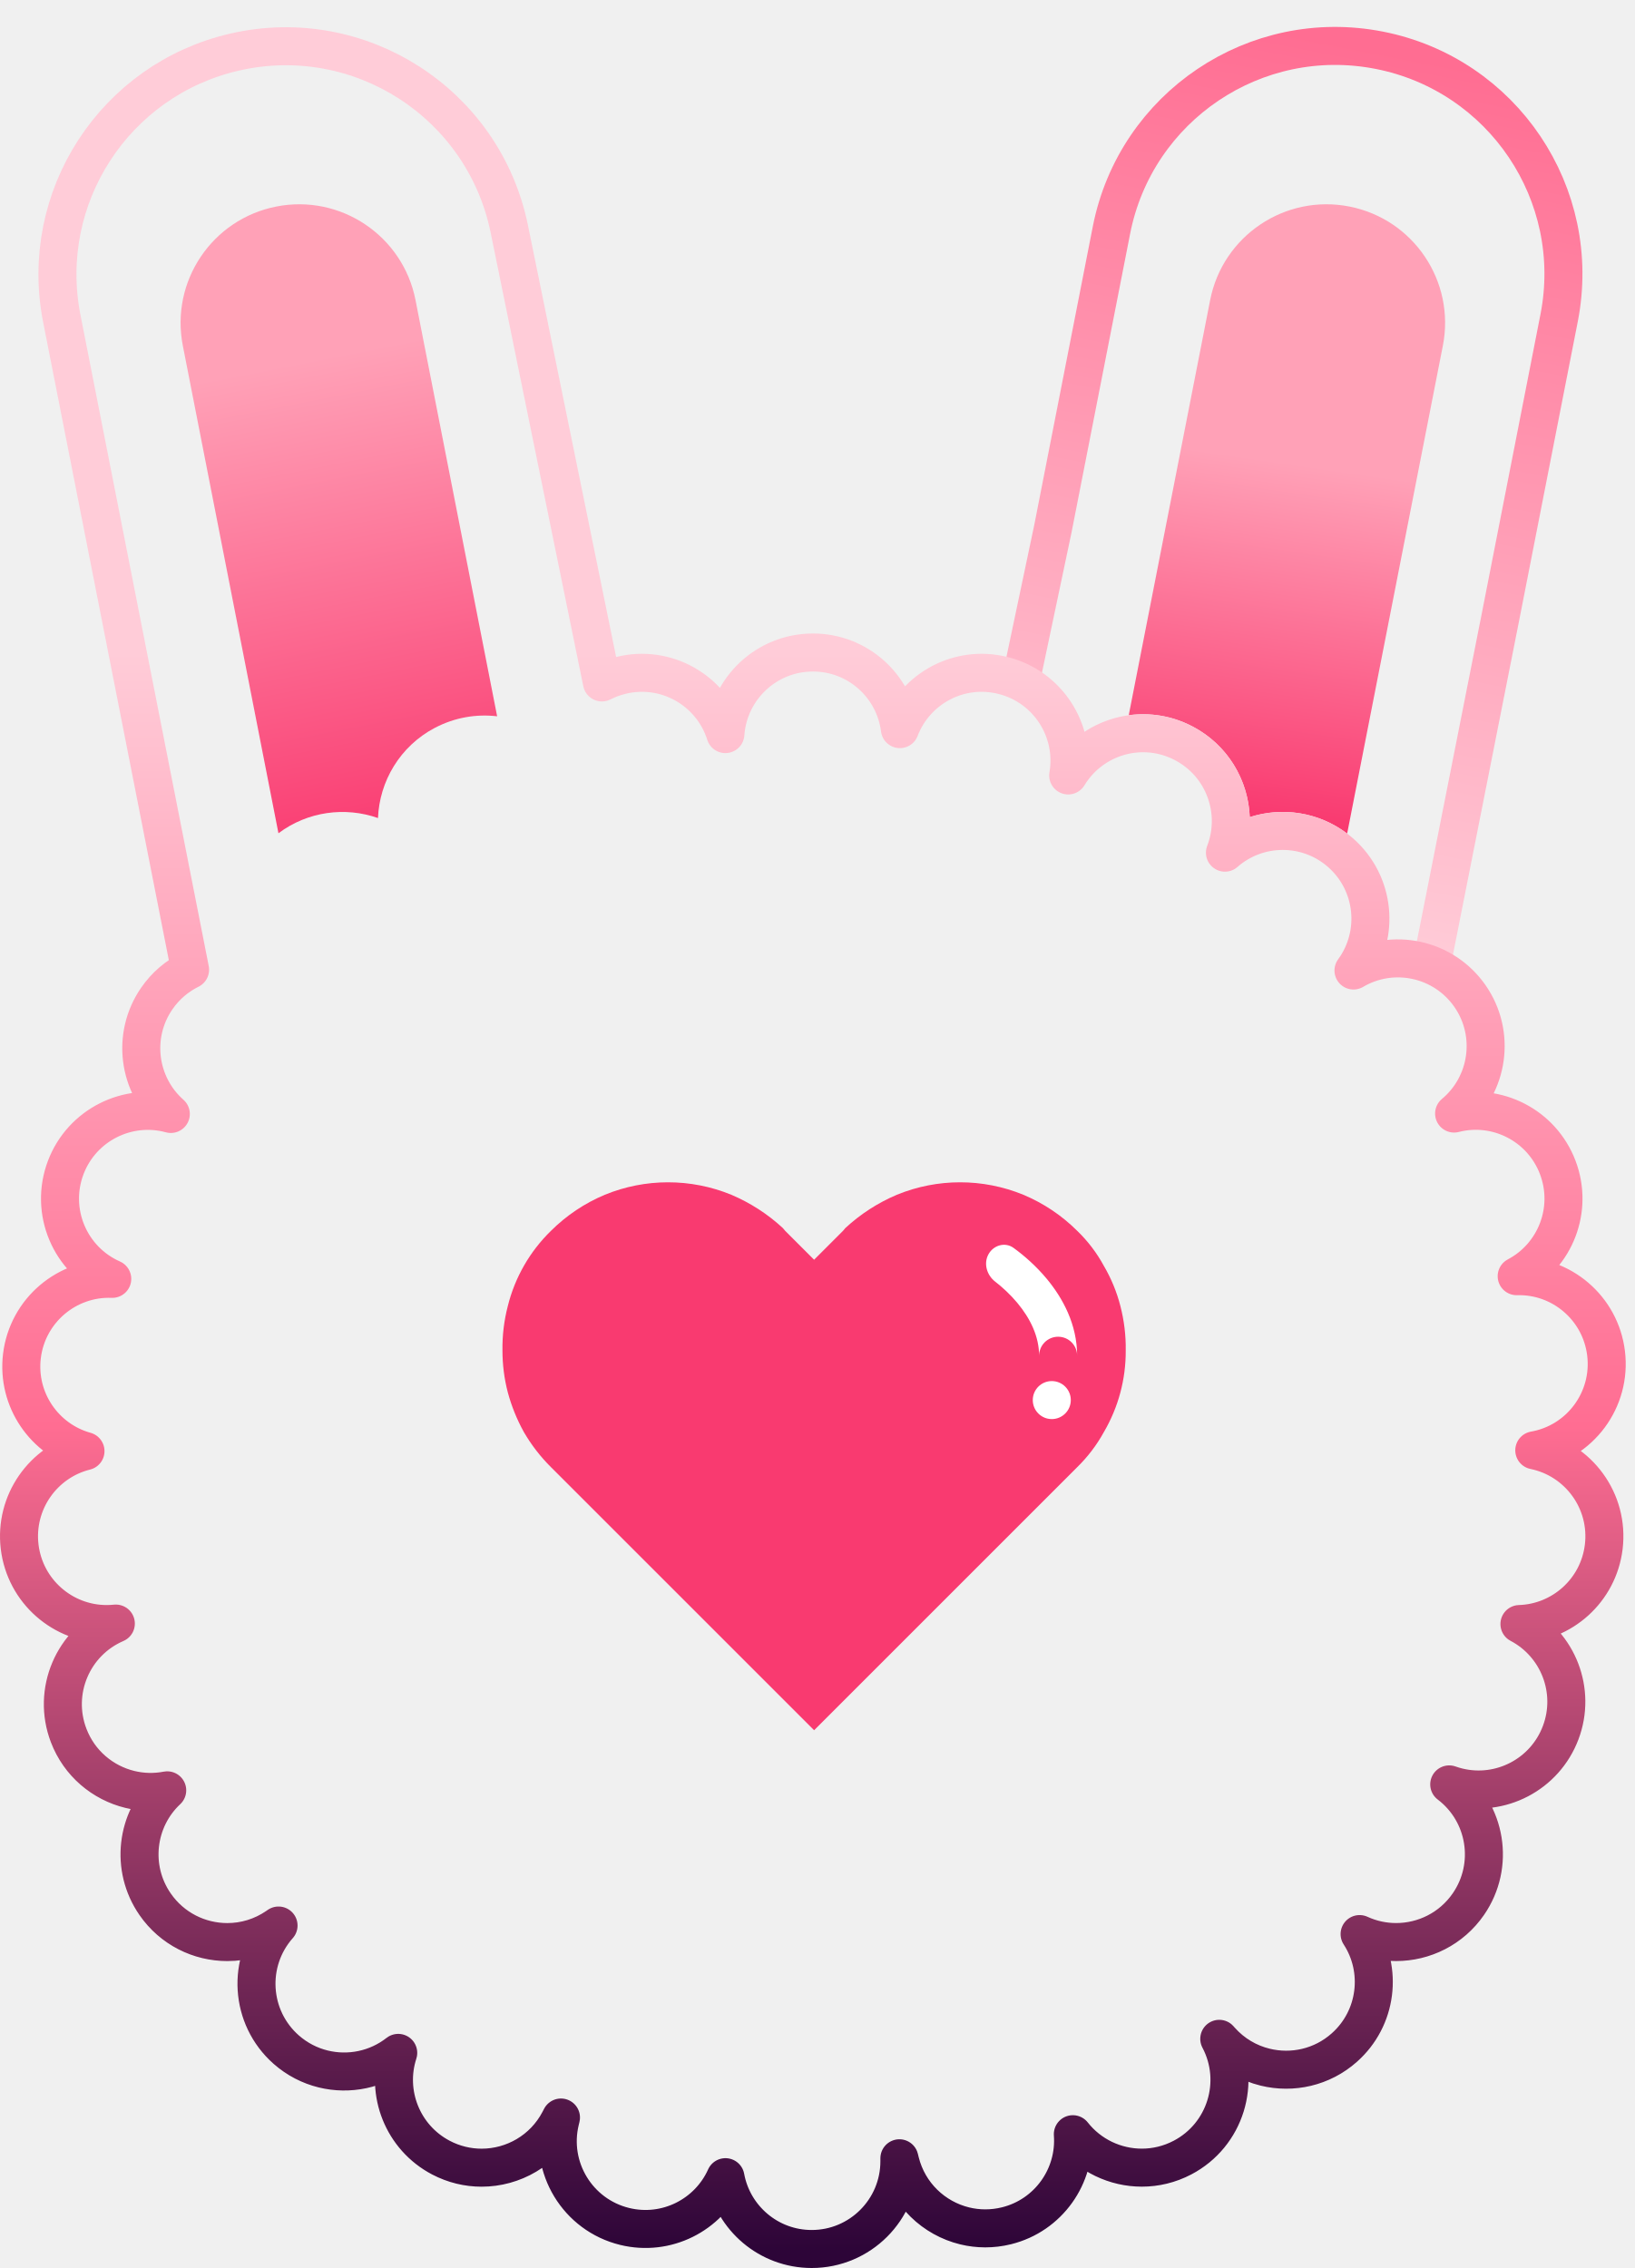
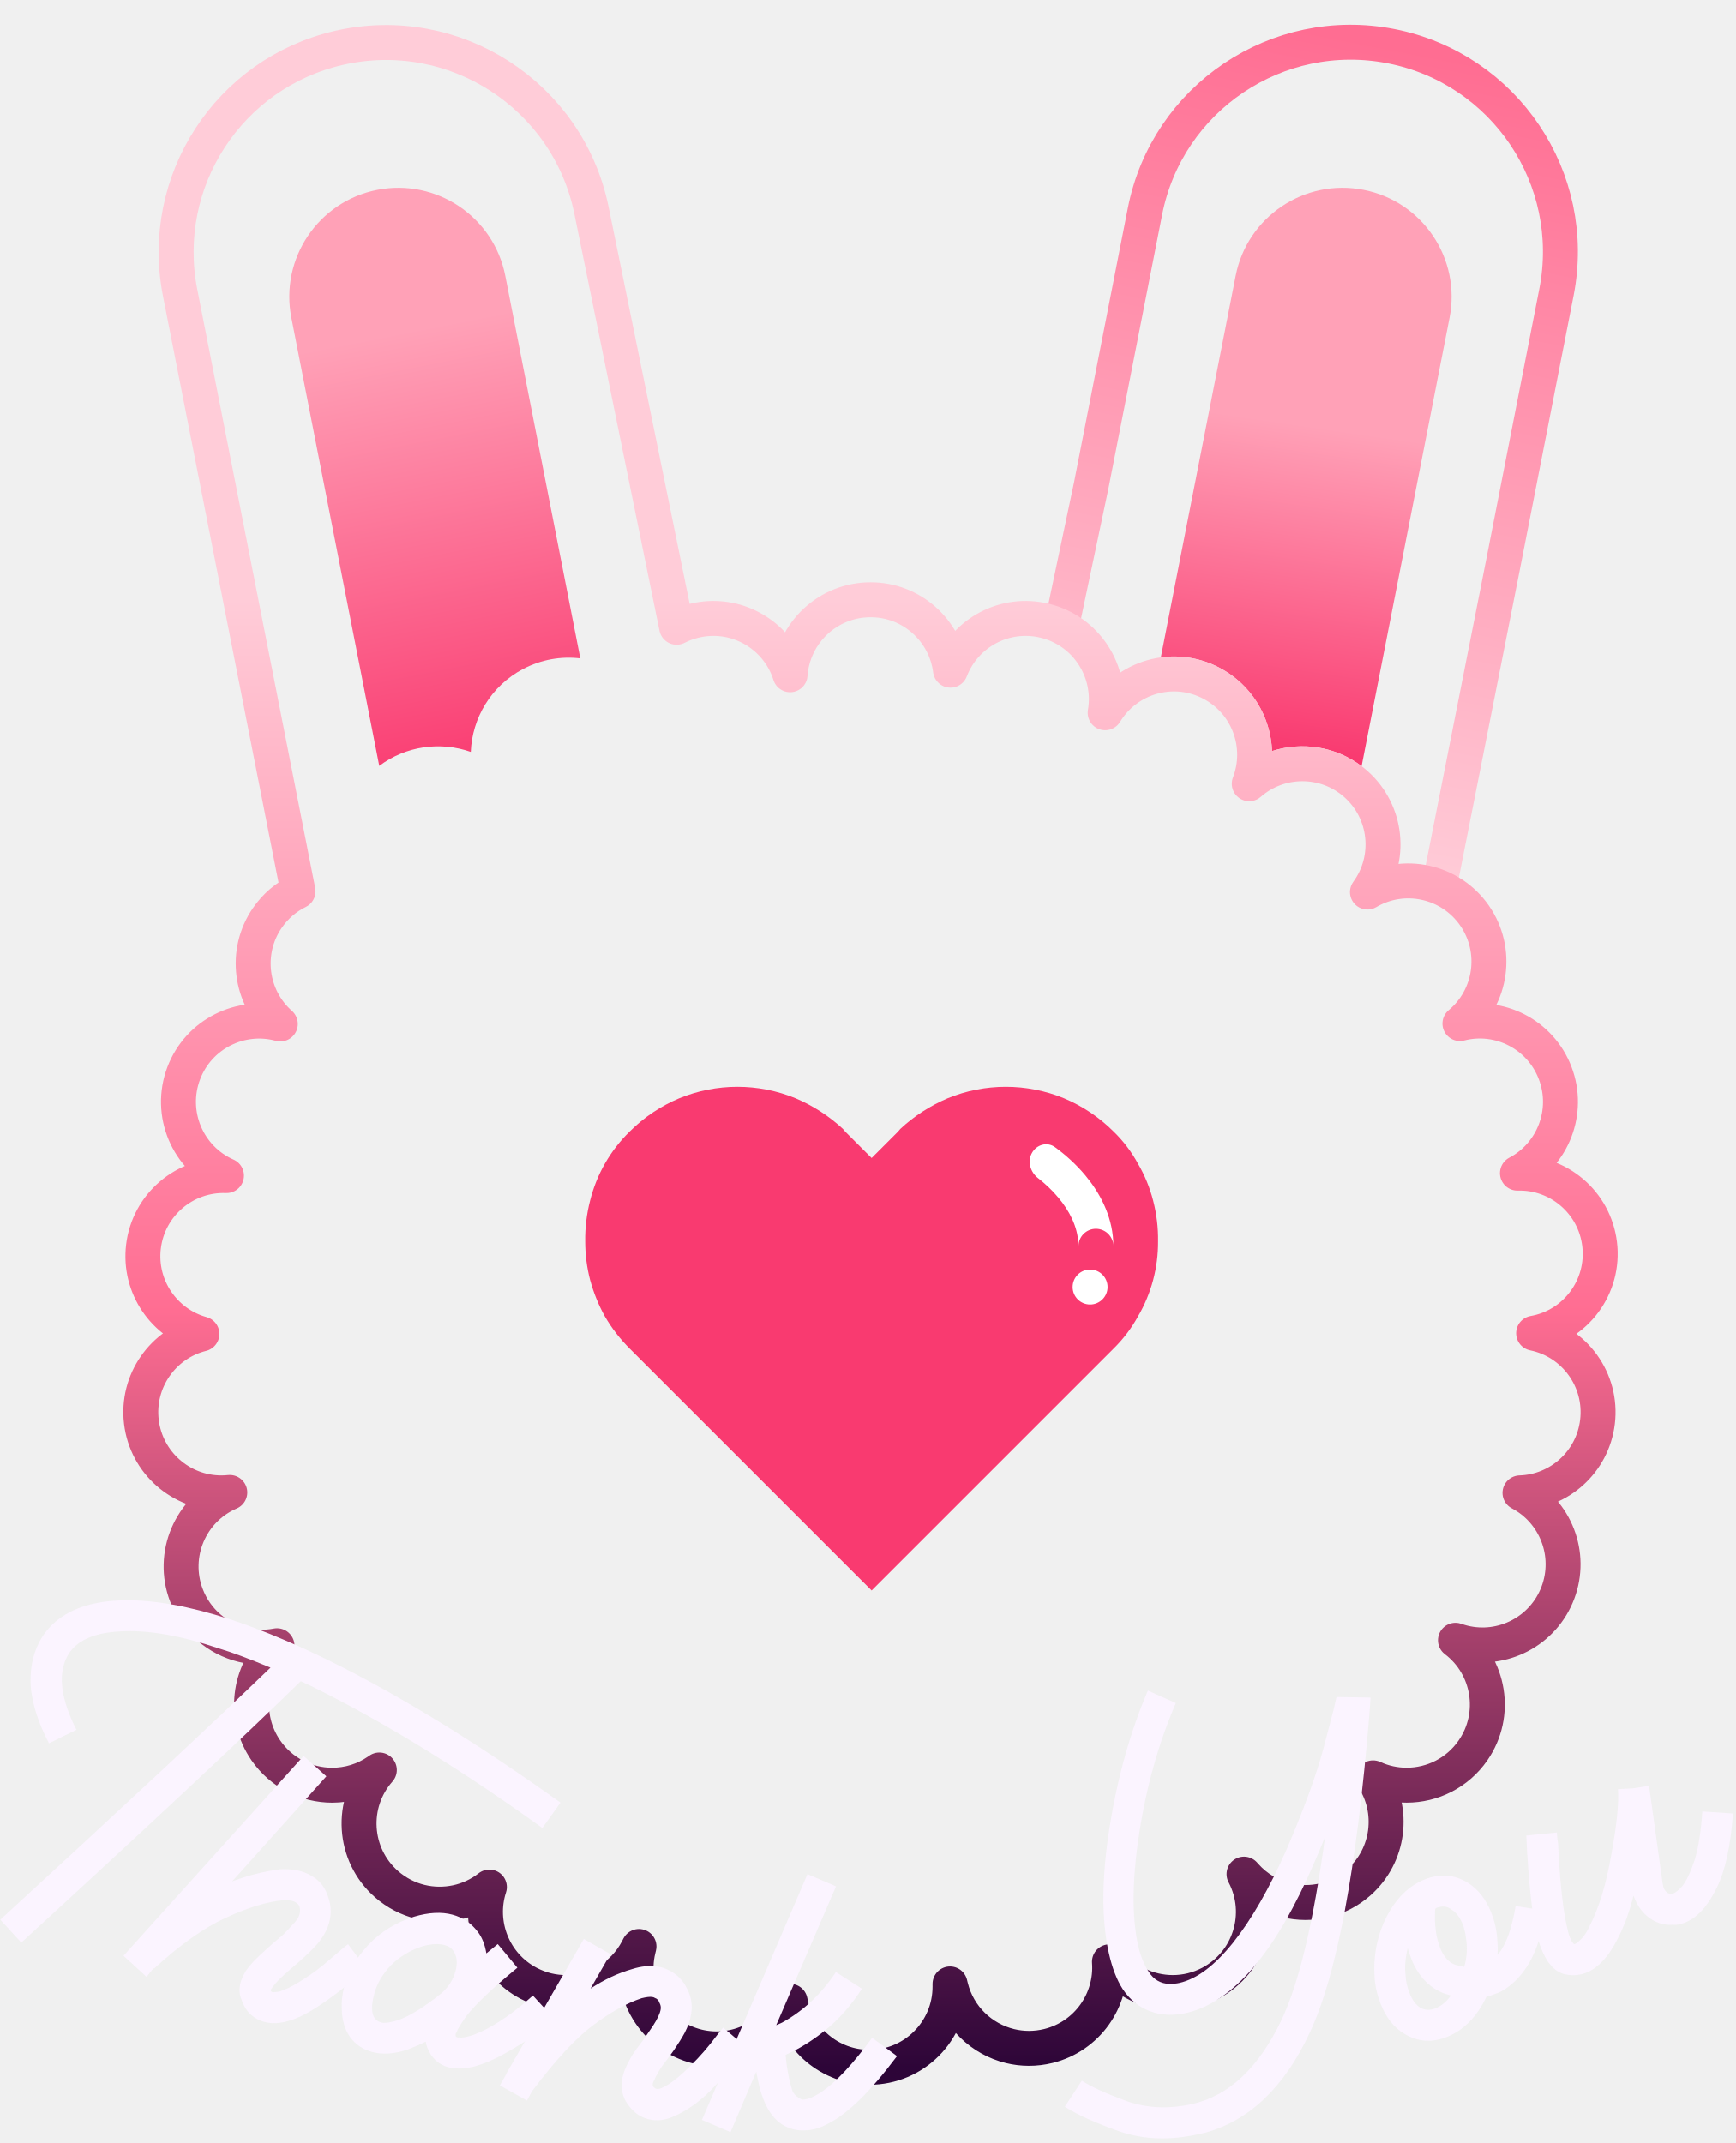
- <svg xmlns="http://www.w3.org/2000/svg" width="129" height="179" viewBox="0 0 129 179" fill="none">
-   <path d="M88.413 103.078C88.13 101.969 87.692 100.904 87.113 99.916C86.557 98.888 85.846 97.953 85.005 97.141C83.786 95.926 82.343 94.96 80.754 94.295C77.558 92.984 73.974 92.984 70.777 94.295C69.276 94.931 67.897 95.822 66.702 96.93L66.526 97.141L64.243 99.424L61.959 97.141L61.784 96.93C60.588 95.822 59.209 94.931 57.709 94.295C54.512 92.984 50.928 92.984 47.731 94.295C46.143 94.96 44.7 95.926 43.48 97.141C41.813 98.763 40.633 100.82 40.073 103.078C39.775 104.225 39.633 105.407 39.651 106.591C39.651 107.708 39.792 108.819 40.073 109.894C40.367 110.983 40.792 112.033 41.337 113.02C41.927 114.036 42.647 114.969 43.48 115.796L64.243 136.558L85.005 115.796C85.838 114.981 86.551 114.046 87.113 113.02C88.254 111.071 88.849 108.85 88.835 106.591C88.853 105.407 88.711 104.225 88.413 103.078Z" fill="#F93A70" />
-   <path fill-rule="evenodd" clip-rule="evenodd" d="M95.498 23.681C96.493 18.61 101.41 15.305 106.481 16.3C111.551 17.294 114.855 22.212 113.861 27.282L106.308 65.789C104.054 64.079 101.171 63.666 98.621 64.492C98.511 61.569 96.883 58.786 94.104 57.334C92.494 56.489 90.74 56.22 89.072 56.449L95.498 23.681Z" fill="url(#paint0_linear_745_1364)" />
-   <path fill-rule="evenodd" clip-rule="evenodd" d="M21.808 16.3C26.878 15.305 31.795 18.61 32.789 23.68L39.231 56.533C37.595 56.338 35.884 56.62 34.315 57.446H34.312C31.559 58.899 29.946 61.662 29.828 64.564C27.243 63.653 24.283 64.032 21.974 65.764L14.427 27.281C13.433 22.21 16.737 17.294 21.808 16.3Z" fill="url(#paint1_linear_745_1364)" />
-   <path d="M113 76L118.417 48.644L123.036 25.092C124.949 15.337 118.592 5.878 108.837 3.965C99.081 2.051 89.622 8.409 87.709 18.164L83.09 41.715L80.5 54" stroke="url(#paint2_linear_745_1364)" stroke-width="3" />
-   <path d="M71.013 57.545C70.582 54.13 67.668 51.486 64.136 51.5C60.482 51.506 57.493 54.347 57.243 57.938C56.154 54.484 52.557 52.419 48.992 53.306C48.464 53.437 47.965 53.624 47.5 53.861L40.188 18.058C38.165 8.154 28.387 1.854 18.532 4.107C9.044 6.276 2.996 15.592 4.877 25.142L15 76.532C13.975 77.038 13.061 77.805 12.367 78.814C10.364 81.728 10.896 85.635 13.48 87.919C10.088 86.989 6.464 88.779 5.187 92.145C3.875 95.603 5.514 99.457 8.858 100.933C5.291 100.797 2.163 103.425 1.729 107.032C1.319 110.476 3.507 113.631 6.746 114.528C3.402 115.36 1.127 118.575 1.551 122.084C1.979 125.599 4.964 128.177 8.412 128.177C8.654 128.177 8.899 128.164 9.141 128.139C5.754 129.598 4.089 133.485 5.416 136.966C6.258 139.177 8.108 140.705 10.245 141.228C11.193 141.46 12.198 141.493 13.196 141.3C10.735 143.605 10.263 147.425 12.236 150.285C13.579 152.233 15.739 153.277 17.939 153.277C19.293 153.277 20.663 152.88 21.864 152.052L21.981 151.971L21.972 151.981C19.442 154.851 19.716 159.226 22.579 161.758C23.449 162.525 24.457 163.036 25.51 163.293C27.537 163.789 29.731 163.351 31.425 162.022C30.401 165.174 31.764 168.695 34.792 170.287C35.819 170.826 36.919 171.083 38.003 171.083C40.495 171.083 42.902 169.732 44.138 167.373L44.268 167.124L44.214 167.348C43.306 171.063 45.58 174.811 49.292 175.72C52.588 176.526 55.909 174.824 57.248 171.832C57.839 175.057 60.661 177.5 64.054 177.5C67.876 177.5 70.974 174.399 70.974 170.574V170.34L71.042 170.615C71.683 173.2 73.701 175.084 76.121 175.676C77.174 175.934 78.303 175.946 79.429 175.667C82.749 174.843 84.907 171.745 84.662 168.44C85.992 170.133 88.019 171.08 90.105 171.08C91.189 171.08 92.289 170.824 93.316 170.285C96.701 168.509 98.003 164.322 96.226 160.932L96.216 160.912L96.317 161.027C97.287 162.119 98.522 162.828 99.839 163.15C101.974 163.673 104.323 163.173 106.089 161.6C108.684 159.291 109.133 155.469 107.29 152.645C108.213 153.07 109.195 153.275 110.172 153.275C112.369 153.275 114.532 152.23 115.874 150.283C117.987 147.221 117.297 143.058 114.363 140.832C114.591 140.913 114.818 140.981 115.047 141.037C118.397 141.857 121.908 140.064 123.158 136.75C124.405 133.442 122.956 129.779 119.904 128.176C123.264 128.074 126.138 125.532 126.557 122.086C126.995 118.478 124.575 115.182 121.075 114.466C124.68 113.834 127.193 110.476 126.739 106.8C126.3 103.226 123.209 100.619 119.686 100.723C122.738 99.119 124.183 95.45 122.928 92.143C121.668 88.813 118.112 87.018 114.748 87.886C117.475 85.615 118.064 81.595 116.006 78.622C113.925 75.62 109.899 74.772 106.808 76.597C108.899 73.744 108.512 69.714 105.814 67.322C103.172 64.982 99.244 65.028 96.664 67.296C97.919 64.051 96.566 60.313 93.41 58.664C90.154 56.953 86.174 58.104 84.295 61.202C84.907 57.651 82.68 54.182 79.128 53.306C75.698 52.453 72.243 54.328 71.013 57.545Z" stroke="url(#paint3_linear_745_1364)" stroke-width="3" stroke-linejoin="round" />
-   <circle cx="83" cy="110.5" r="1.5" fill="white" />
-   <path fill-rule="evenodd" clip-rule="evenodd" d="M78 98.999C78.397 98.273 79.311 98.004 79.982 98.489C80.826 99.101 81.76 99.92 82.59 100.915C83.87 102.451 85 104.53 85 107C85 106.172 84.329 105.5 83.5 105.5C82.672 105.5 82 106.172 82 107C82 105.471 81.297 104.05 80.285 102.835C79.727 102.165 79.104 101.594 78.528 101.148C77.874 100.64 77.603 99.726 78 98.999Z" fill="white" />
+ <svg xmlns="http://www.w3.org/2000/svg" width="149" height="184" viewBox="0 0 149 184" fill="none">
+   <path d="M99.002 103.078C98.718 101.969 98.281 100.904 97.702 99.916C97.146 98.888 96.435 97.953 95.594 97.141C94.375 95.926 92.931 94.96 91.343 94.295C88.147 92.984 84.562 92.984 81.366 94.295C79.865 94.931 78.486 95.822 77.291 96.93L77.115 97.141L74.832 99.424L72.548 97.141L72.372 96.93C71.177 95.822 69.798 94.931 68.297 94.295C65.101 92.984 61.516 92.984 58.32 94.295C56.732 94.96 55.288 95.926 54.069 97.141C52.402 98.763 51.221 100.82 50.661 103.078C50.364 104.225 50.222 105.407 50.24 106.591C50.24 107.708 50.38 108.819 50.661 109.894C50.956 110.983 51.38 112.033 51.926 113.02C52.515 114.036 53.236 114.969 54.069 115.796L74.832 136.558L95.594 115.796C96.427 114.981 97.14 114.046 97.702 113.02C98.843 111.071 99.438 108.85 99.423 106.591C99.442 105.407 99.3 104.225 99.002 103.078Z" fill="#F93A70" />
+   <path fill-rule="evenodd" clip-rule="evenodd" d="M106.086 23.681C107.08 18.611 111.997 15.306 117.067 16.301C122.138 17.295 125.442 22.212 124.448 27.282L116.896 65.789C114.643 64.078 111.759 63.666 109.209 64.492C109.099 61.569 107.47 58.786 104.691 57.334C103.082 56.489 101.328 56.22 99.659 56.449L106.086 23.681Z" fill="url(#paint0_linear_2181_4445)" />
+   <path fill-rule="evenodd" clip-rule="evenodd" d="M32.396 16.301C37.467 15.306 42.383 18.611 43.378 23.681L49.82 56.533C48.184 56.338 46.473 56.62 44.903 57.446H44.901C42.148 58.899 40.535 61.662 40.417 64.564C37.831 63.653 34.871 64.031 32.561 65.764L25.015 27.282C24.021 22.212 27.326 17.295 32.396 16.301Z" fill="url(#paint1_linear_2181_4445)" />
+   <path d="M123.589 76.001L129.006 48.645L133.625 25.093C135.538 15.338 129.181 5.879 119.425 3.966C109.67 2.052 100.211 8.41 98.298 18.165L93.679 41.716L91.089 54.001" stroke="url(#paint2_linear_2181_4445)" stroke-width="3" />
+   <path d="M81.602 57.545C81.17 54.13 78.257 51.486 74.725 51.5C71.07 51.506 68.082 54.347 67.832 57.938C66.743 54.484 63.146 52.419 59.581 53.306C59.053 53.437 58.553 53.624 58.089 53.861L50.777 18.058C48.754 8.154 38.976 1.854 29.121 4.107C19.632 6.276 13.584 15.592 15.466 25.142L25.589 76.532C24.564 77.038 23.649 77.805 22.956 78.814C20.953 81.728 21.485 85.635 24.068 87.919C20.677 86.989 17.053 88.779 15.776 92.145C14.464 95.603 16.103 99.457 19.446 100.933C15.88 100.797 12.751 103.425 12.318 107.032C11.908 110.476 14.096 113.631 17.335 114.528C13.991 115.36 11.716 118.575 12.14 122.084C12.567 125.599 15.552 128.177 19.001 128.177C19.243 128.177 19.487 128.164 19.73 128.139C16.342 129.598 14.678 133.485 16.005 136.966C16.847 139.177 18.697 140.705 20.834 141.228C21.782 141.46 22.787 141.493 23.784 141.3C21.323 143.605 20.852 147.425 22.825 150.285C24.167 152.233 26.327 153.277 28.527 153.277C29.881 153.277 31.252 152.88 32.453 152.052L32.569 151.971L32.561 151.981C30.03 154.851 30.305 159.226 33.168 161.758C34.038 162.525 35.046 163.036 36.098 163.293C38.125 163.789 40.319 163.351 42.013 162.022C40.99 165.174 42.353 168.695 45.381 170.287C46.408 170.826 47.508 171.083 48.592 171.083C51.083 171.083 53.49 169.732 54.727 167.373L54.857 167.124L54.802 167.348C53.895 171.063 56.168 174.811 59.881 175.72C63.176 176.526 66.497 174.824 67.837 171.832C68.428 175.057 71.25 177.5 74.643 177.5C78.465 177.5 81.563 174.399 81.563 170.574V170.34L81.631 170.615C82.272 173.2 84.29 175.084 86.71 175.676C87.763 175.934 88.892 175.946 90.018 175.667C93.338 174.843 95.496 171.745 95.251 168.44C96.581 170.133 98.607 171.08 100.694 171.08C101.777 171.08 102.877 170.824 103.905 170.285C107.289 168.509 108.592 164.322 106.815 160.932L106.804 160.912L106.906 161.027C107.876 162.119 109.111 162.828 110.428 163.15C112.563 163.673 114.911 163.173 116.677 161.6C119.272 159.291 119.721 155.469 117.879 152.645C118.801 153.07 119.784 153.275 120.76 153.275C122.958 153.275 125.121 152.23 126.463 150.283C128.576 147.221 127.886 143.058 124.952 140.832C125.18 140.913 125.407 140.981 125.636 141.037C128.985 141.857 132.497 140.064 133.747 136.75C134.993 133.442 133.544 129.779 130.493 128.176C133.853 128.074 136.727 125.532 137.146 122.086C137.584 118.478 135.164 115.182 131.664 114.466C135.269 113.834 137.782 110.476 137.328 106.8C136.889 103.226 133.798 100.619 130.274 100.723C133.327 99.119 134.771 95.45 133.517 92.143C132.256 88.813 128.701 87.018 125.337 87.886C128.064 85.615 128.653 81.595 126.594 78.622C124.513 75.62 120.488 74.772 117.397 76.597C119.488 73.744 119.101 69.714 116.402 67.322C113.761 64.982 109.833 65.028 107.253 67.296C108.508 64.051 107.154 60.313 103.999 58.664C100.743 56.953 96.762 58.104 94.883 61.202C95.495 57.651 93.269 54.182 89.717 53.306C86.287 52.453 82.832 54.328 81.602 57.545Z" stroke="url(#paint3_linear_2181_4445)" stroke-width="3" stroke-linejoin="round" />
+   <circle cx="93.589" cy="110.5" r="1.5" fill="white" />
+   <path fill-rule="evenodd" clip-rule="evenodd" d="M88.589 99C88.986 98.273 89.9 98.004 90.57 98.489C91.415 99.101 92.349 99.92 93.179 100.915C94.378 102.355 95.447 104.272 95.575 106.542L95.589 107C95.589 106.172 94.917 105.5 94.089 105.5C93.261 105.5 92.589 106.172 92.589 107L92.58 106.715C92.499 105.294 91.823 103.974 90.874 102.835C90.315 102.164 89.692 101.595 89.116 101.148C88.462 100.64 88.192 99.727 88.589 99Z" fill="white" />
+   <path d="M133.662 157.339C133.664 157.485 133.682 157.696 133.716 157.973C133.763 158.206 133.791 158.542 133.798 158.98C133.966 162.06 134.229 164.299 134.588 165.696C134.652 166.031 134.767 166.357 134.933 166.676L135.112 166.914C135.156 166.928 135.221 166.912 135.308 166.867C135.395 166.822 135.51 166.725 135.654 166.577C135.957 166.309 136.228 165.91 136.467 165.38C137.275 163.818 137.898 161.762 138.339 159.212C138.808 156.648 138.996 154.782 138.904 153.615L140.196 153.549L141.573 153.33L142.741 161.726C142.774 161.93 142.813 162.076 142.858 162.163C143.009 162.453 143.216 162.603 143.479 162.613C143.727 162.594 144.038 162.377 144.411 161.962C144.769 161.518 145.122 160.781 145.47 159.753C145.804 158.695 146.029 157.289 146.146 155.534L148.779 155.71C148.577 158.504 148.115 160.623 147.393 162.066C146.701 163.495 145.905 164.443 145.007 164.911C144.485 165.182 144.013 165.3 143.588 165.263C142.946 165.303 142.352 165.152 141.806 164.81C141.259 164.468 140.828 163.993 140.511 163.385C140.375 163.124 140.284 162.914 140.238 162.754C139.867 164.235 139.392 165.514 138.81 166.591C138.131 167.902 137.356 168.784 136.487 169.237C135.82 169.584 135.113 169.676 134.365 169.513C133.823 169.39 133.357 169.062 132.969 168.527C132.879 168.427 132.759 168.231 132.608 167.942C132.352 167.449 132.153 166.926 132.013 166.373C131.625 164.992 131.321 162.535 131.103 159.002L131.036 157.601L133.662 157.339Z" fill="#FBF4FF" />
+   <path d="M126.005 161.645C126.895 162.206 127.568 163.064 128.024 164.218C128.313 164.947 128.483 165.688 128.535 166.44C128.581 166.914 128.592 167.384 128.566 167.851C129.266 167.047 129.784 165.647 130.119 163.653L132.702 164.054C132.428 165.848 131.962 167.333 131.302 168.507C130.631 169.651 129.802 170.488 128.818 171.018L128.453 171.163C128.089 171.307 127.809 171.4 127.615 171.441C126.79 173.173 125.648 174.328 124.19 174.904C122.914 175.409 121.698 175.311 120.542 174.609C119.665 174.078 118.997 173.235 118.541 172.081C118.24 171.321 118.064 170.565 118.012 169.813C117.88 167.968 118.214 166.238 119.015 164.621C119.846 162.992 120.945 161.908 122.312 161.367C123.618 160.85 124.849 160.943 126.005 161.645ZM120.67 169.605C120.687 170.09 120.803 170.606 121.019 171.153C121.248 171.73 121.549 172.137 121.925 172.375C122.33 172.601 122.761 172.624 123.216 172.444C123.733 172.24 124.183 171.868 124.567 171.33L124.095 171.201C122.828 170.753 121.883 169.828 121.257 168.424C121.053 167.907 120.918 167.522 120.852 167.267C120.642 168.158 120.582 168.937 120.67 169.605ZM123.645 167.268C123.946 168.028 124.381 168.505 124.95 168.702L125.705 168.877C125.914 168.162 125.977 167.435 125.895 166.694C125.83 166.087 125.726 165.602 125.582 165.237C125.342 164.63 125.013 164.198 124.595 163.941C124.238 163.661 123.802 163.623 123.285 163.827L123.212 163.909C123.128 165.207 123.273 166.327 123.645 167.268Z" fill="#FBF4FF" />
+   <path d="M102.889 183.244C100.434 183.793 98.174 183.712 96.107 183.002C94.073 182.285 92.509 181.579 91.417 180.886L92.876 178.652C93.735 179.197 95.02 179.78 96.732 180.402C98.475 181.017 100.352 181.1 102.36 180.651C105.516 179.947 108.074 177.534 110.033 173.415C111.532 170.235 112.773 165.004 113.758 157.722C113.327 158.789 113.032 159.491 112.873 159.828C109.554 167.598 105.87 171.935 101.821 172.839C100.705 173.088 99.672 173.034 98.722 172.678C97.772 172.321 96.995 171.691 96.392 170.788C95.881 169.998 95.483 168.966 95.198 167.691C94.558 164.821 94.577 161.236 95.256 156.933C95.936 152.631 97.034 148.704 98.55 145.152L100.948 146.224C99.474 149.666 98.429 153.38 97.813 157.367C97.197 161.353 97.163 164.574 97.712 167.029C97.911 167.922 98.213 168.674 98.617 169.287C99.036 169.963 99.634 170.315 100.41 170.343C100.743 170.335 101.021 170.307 101.244 170.257C102.742 169.922 104.277 168.776 105.848 166.819C107.444 164.822 108.986 162.135 110.474 158.757C111.948 155.315 112.987 152.472 113.591 150.228C114.187 147.953 114.494 146.78 114.512 146.709L114.739 145.704L117.662 145.754L117.568 147.131C116.47 160.497 114.761 169.631 112.441 174.534C110.271 179.203 107.278 182.064 103.463 183.116L102.889 183.244Z" fill="#FBF4FF" />
+   <path d="M71.774 161.964L66.639 173.883L67.14 173.662C68.954 172.67 70.495 171.224 71.764 169.322L74.001 170.754C73.048 172.213 71.993 173.405 70.837 174.33C69.68 175.256 68.551 175.954 67.449 176.424C67.486 177.015 67.585 177.69 67.744 178.45C67.853 178.913 67.95 179.277 68.035 179.543C68.155 179.778 68.326 179.966 68.548 180.107C68.706 180.213 68.834 180.268 68.932 180.273C69.03 180.278 69.178 180.252 69.377 180.196C69.676 180.112 70.061 179.918 70.534 179.614C71.785 178.758 73.233 177.209 74.878 174.966L77.01 176.54C74.738 179.571 72.765 181.504 71.089 182.339C70.35 182.761 69.572 182.953 68.756 182.914C68.104 182.882 67.509 182.674 66.971 182.288C66.308 181.798 65.79 181.005 65.418 179.908C65.272 179.541 65.108 178.863 64.927 177.873L62.715 183.065L60.264 182.015L69.323 160.914L71.774 161.964Z" fill="#FBF4FF" />
+   <path d="M58.651 177.971C59.539 177.15 60.311 176.328 60.967 175.504C61.629 174.648 62 174.176 62.079 174.089L64.096 175.791C63.98 175.905 63.304 176.742 62.071 178.303C60.842 179.831 59.514 180.931 58.088 181.603C57.335 181.982 56.62 182.119 55.942 182.014C55.102 181.884 54.412 181.429 53.872 180.651C53.441 180.023 53.285 179.321 53.405 178.546C53.495 177.965 53.806 177.236 54.339 176.36C54.513 176.09 54.806 175.689 55.219 175.158L56.052 173.948C56.442 173.348 56.665 172.87 56.72 172.515C56.75 172.321 56.713 172.134 56.609 171.952C56.542 171.743 56.414 171.608 56.226 171.546C56.166 171.503 56.088 171.475 55.991 171.46C55.797 171.43 55.495 171.465 55.082 171.567C53.793 171.995 52.4 172.771 50.903 173.894C49.407 175.017 47.658 176.911 45.659 179.576L45.24 180.354L42.914 179.052L43.459 178.095L43.466 178.046L50.118 166.483L52.397 167.778L50.698 170.738C51.876 169.962 53.07 169.404 54.28 169.062C55.046 168.817 55.767 168.747 56.445 168.852C56.8 168.907 57.115 169.006 57.391 169.148C58.098 169.489 58.628 170.017 58.98 170.733C59.337 171.416 59.458 172.129 59.342 172.872C59.257 173.421 59.073 173.97 58.789 174.521C58.558 174.948 58.249 175.446 57.864 176.014C57.483 176.55 57.232 176.891 57.11 177.038C56.781 177.45 56.496 177.901 56.255 178.393C56.25 178.425 56.2 178.533 56.106 178.717C56.011 178.901 56.005 179.048 56.087 179.16C56.168 179.272 56.274 179.338 56.403 179.358C56.532 179.378 56.722 179.325 56.973 179.198C57.401 179 57.96 178.591 58.651 177.971Z" fill="#FBF4FF" />
+   <path d="M40.043 173.094C39.603 173.719 39.333 174.154 39.233 174.398C39.216 174.461 39.183 174.519 39.134 174.574C39.117 174.637 39.112 174.72 39.118 174.823C39.164 174.903 39.238 174.94 39.341 174.935C39.476 174.937 39.559 174.943 39.591 174.951C40.209 174.916 41.015 174.626 42.009 174.083C43.202 173.425 44.448 172.51 45.747 171.339L47.551 173.3C46.413 174.379 45.087 175.34 43.572 176.182C42.09 177.033 40.828 177.503 39.789 177.594C39.273 177.624 38.842 177.591 38.495 177.497C37.644 177.267 37.037 176.696 36.674 175.786C36.599 175.562 36.559 175.399 36.553 175.296C36.121 175.517 35.621 175.738 35.054 175.956C33.897 176.354 32.862 176.429 31.947 176.181C31.159 175.967 30.529 175.543 30.058 174.908C29.596 174.241 29.358 173.432 29.345 172.481C29.31 171.862 29.382 171.222 29.561 170.559C29.911 169.267 30.608 168.068 31.652 166.963C32.696 165.858 33.995 165.059 35.55 164.567C36.801 164.195 37.9 164.137 38.846 164.393C39.729 164.633 40.444 165.114 40.993 165.838C41.372 166.313 41.625 166.94 41.753 167.719L42.731 166.918L44.415 168.948C42.281 170.705 40.823 172.087 40.043 173.094ZM32.141 171.157C31.748 172.607 31.945 173.439 32.734 173.652C33.017 173.729 33.51 173.66 34.212 173.444C35.265 173.052 36.509 172.272 37.942 171.104C38.523 170.584 38.911 169.962 39.108 169.236C39.304 168.511 39.229 167.915 38.881 167.449C38.735 167.24 38.488 167.089 38.141 166.995C37.668 166.867 37.05 166.902 36.285 167.101C35.208 167.452 34.298 168.001 33.555 168.748C32.843 169.502 32.371 170.305 32.141 171.157Z" fill="#FBF4FF" />
+   <path d="M24.297 163.158C22.957 163.273 21.332 163.768 19.421 164.644C17.51 165.52 15.443 166.983 13.221 169.033L13.193 168.97L12.584 169.734L10.603 167.923L26.065 150.766L28.018 152.514L19.934 161.534C21.322 161.017 22.697 160.671 24.06 160.494C24.878 160.459 25.577 160.553 26.157 160.775C27.163 161.162 27.821 161.817 28.131 162.741C28.483 163.646 28.484 164.556 28.132 165.471C27.956 165.928 27.672 166.396 27.278 166.875C26.776 167.452 25.983 168.197 24.897 169.11C24.166 169.739 23.684 170.218 23.452 170.549L23.22 170.88C23.257 170.964 23.306 171.018 23.367 171.042C23.428 171.065 23.516 171.064 23.631 171.038C23.777 171.024 23.886 171.013 23.959 171.006C24.472 170.854 25.075 170.56 25.766 170.126C26.681 169.568 27.537 168.934 28.334 168.225C29.173 167.498 29.689 167.066 29.881 166.93L31.476 169.065C31.283 169.201 30.773 169.618 29.946 170.314C29.118 171.011 28.214 171.679 27.234 172.317C26.254 172.956 25.377 173.371 24.603 173.564C23.787 173.775 23.059 173.758 22.419 173.512C21.595 173.195 21.038 172.596 20.747 171.715C20.503 171.166 20.504 170.571 20.75 169.931C20.937 169.443 21.237 168.981 21.65 168.545C21.847 168.305 22.424 167.757 23.383 166.901L24.319 166.106C24.6 165.829 24.866 165.546 25.117 165.257C25.398 164.981 25.586 164.72 25.68 164.476C25.75 164.293 25.774 164.093 25.753 163.875C25.732 163.657 25.636 163.497 25.465 163.396C25.415 163.342 25.33 163.292 25.208 163.245C25.025 163.175 24.721 163.146 24.297 163.158Z" fill="#FBF4FF" />
+   <path d="M46.562 156.951C40.019 152.241 33.884 148.419 28.156 145.485C27.11 144.949 26.332 144.569 25.823 144.345C20.896 149.162 12.897 156.645 1.827 166.793L0.027 164.825C10.42 155.284 18.153 148.069 23.226 143.18C21.349 142.402 19.901 141.862 18.881 141.56C15.502 140.417 12.636 139.921 10.283 140.074C7.944 140.197 6.432 140.927 5.747 142.265C4.958 143.806 5.23 145.89 6.563 148.518L4.207 149.679C3.332 148.019 2.814 146.451 2.653 144.974C2.536 143.483 2.768 142.17 3.348 141.036C3.706 140.338 4.179 139.737 4.769 139.231C6.183 138.047 8.146 137.438 10.659 137.404C13.217 137.356 16.243 137.897 19.738 139.026C22.753 140.02 26.019 141.418 29.537 143.22C35.236 146.139 41.429 149.99 48.118 154.774L46.562 156.951Z" fill="#FBF4FF" />
  <defs>
-     <linearGradient id="paint0_linear_745_1364" x1="101.5" y1="36.5" x2="97.5" y2="64" gradientUnits="userSpaceOnUse">
+     <linearGradient id="paint0_linear_2181_4445" x1="112.088" y1="36.501" x2="108.088" y2="64" gradientUnits="userSpaceOnUse">
      <stop stop-color="#FFA1B7" />
      <stop offset="1" stop-color="#F93A70" />
    </linearGradient>
-     <linearGradient id="paint1_linear_745_1364" x1="26.5" y1="28" x2="34" y2="66" gradientUnits="userSpaceOnUse">
+     <linearGradient id="paint1_linear_2181_4445" x1="37.089" y1="28.001" x2="44.589" y2="66" gradientUnits="userSpaceOnUse">
      <stop stop-color="#FFA1B7" />
      <stop offset="1" stop-color="#F93A70" />
    </linearGradient>
-     <linearGradient id="paint2_linear_745_1364" x1="108.75" y1="3.948" x2="95.3" y2="72.529" gradientUnits="userSpaceOnUse">
+     <linearGradient id="paint2_linear_2181_4445" x1="119.338" y1="3.948" x2="105.888" y2="72.53" gradientUnits="userSpaceOnUse">
      <stop stop-color="#FF6D92" />
      <stop offset="1" stop-color="#FFCCD8" />
    </linearGradient>
-     <linearGradient id="paint3_linear_745_1364" x1="64.146" y1="51.5" x2="64.146" y2="177.5" gradientUnits="userSpaceOnUse">
+     <linearGradient id="paint3_linear_2181_4445" x1="74.735" y1="51.5" x2="74.735" y2="177.5" gradientUnits="userSpaceOnUse">
      <stop stop-color="#FFCCD8" />
      <stop offset="0.485" stop-color="#FF6D92" />
      <stop offset="1" stop-color="#2D0538" />
    </linearGradient>
  </defs>
</svg>
